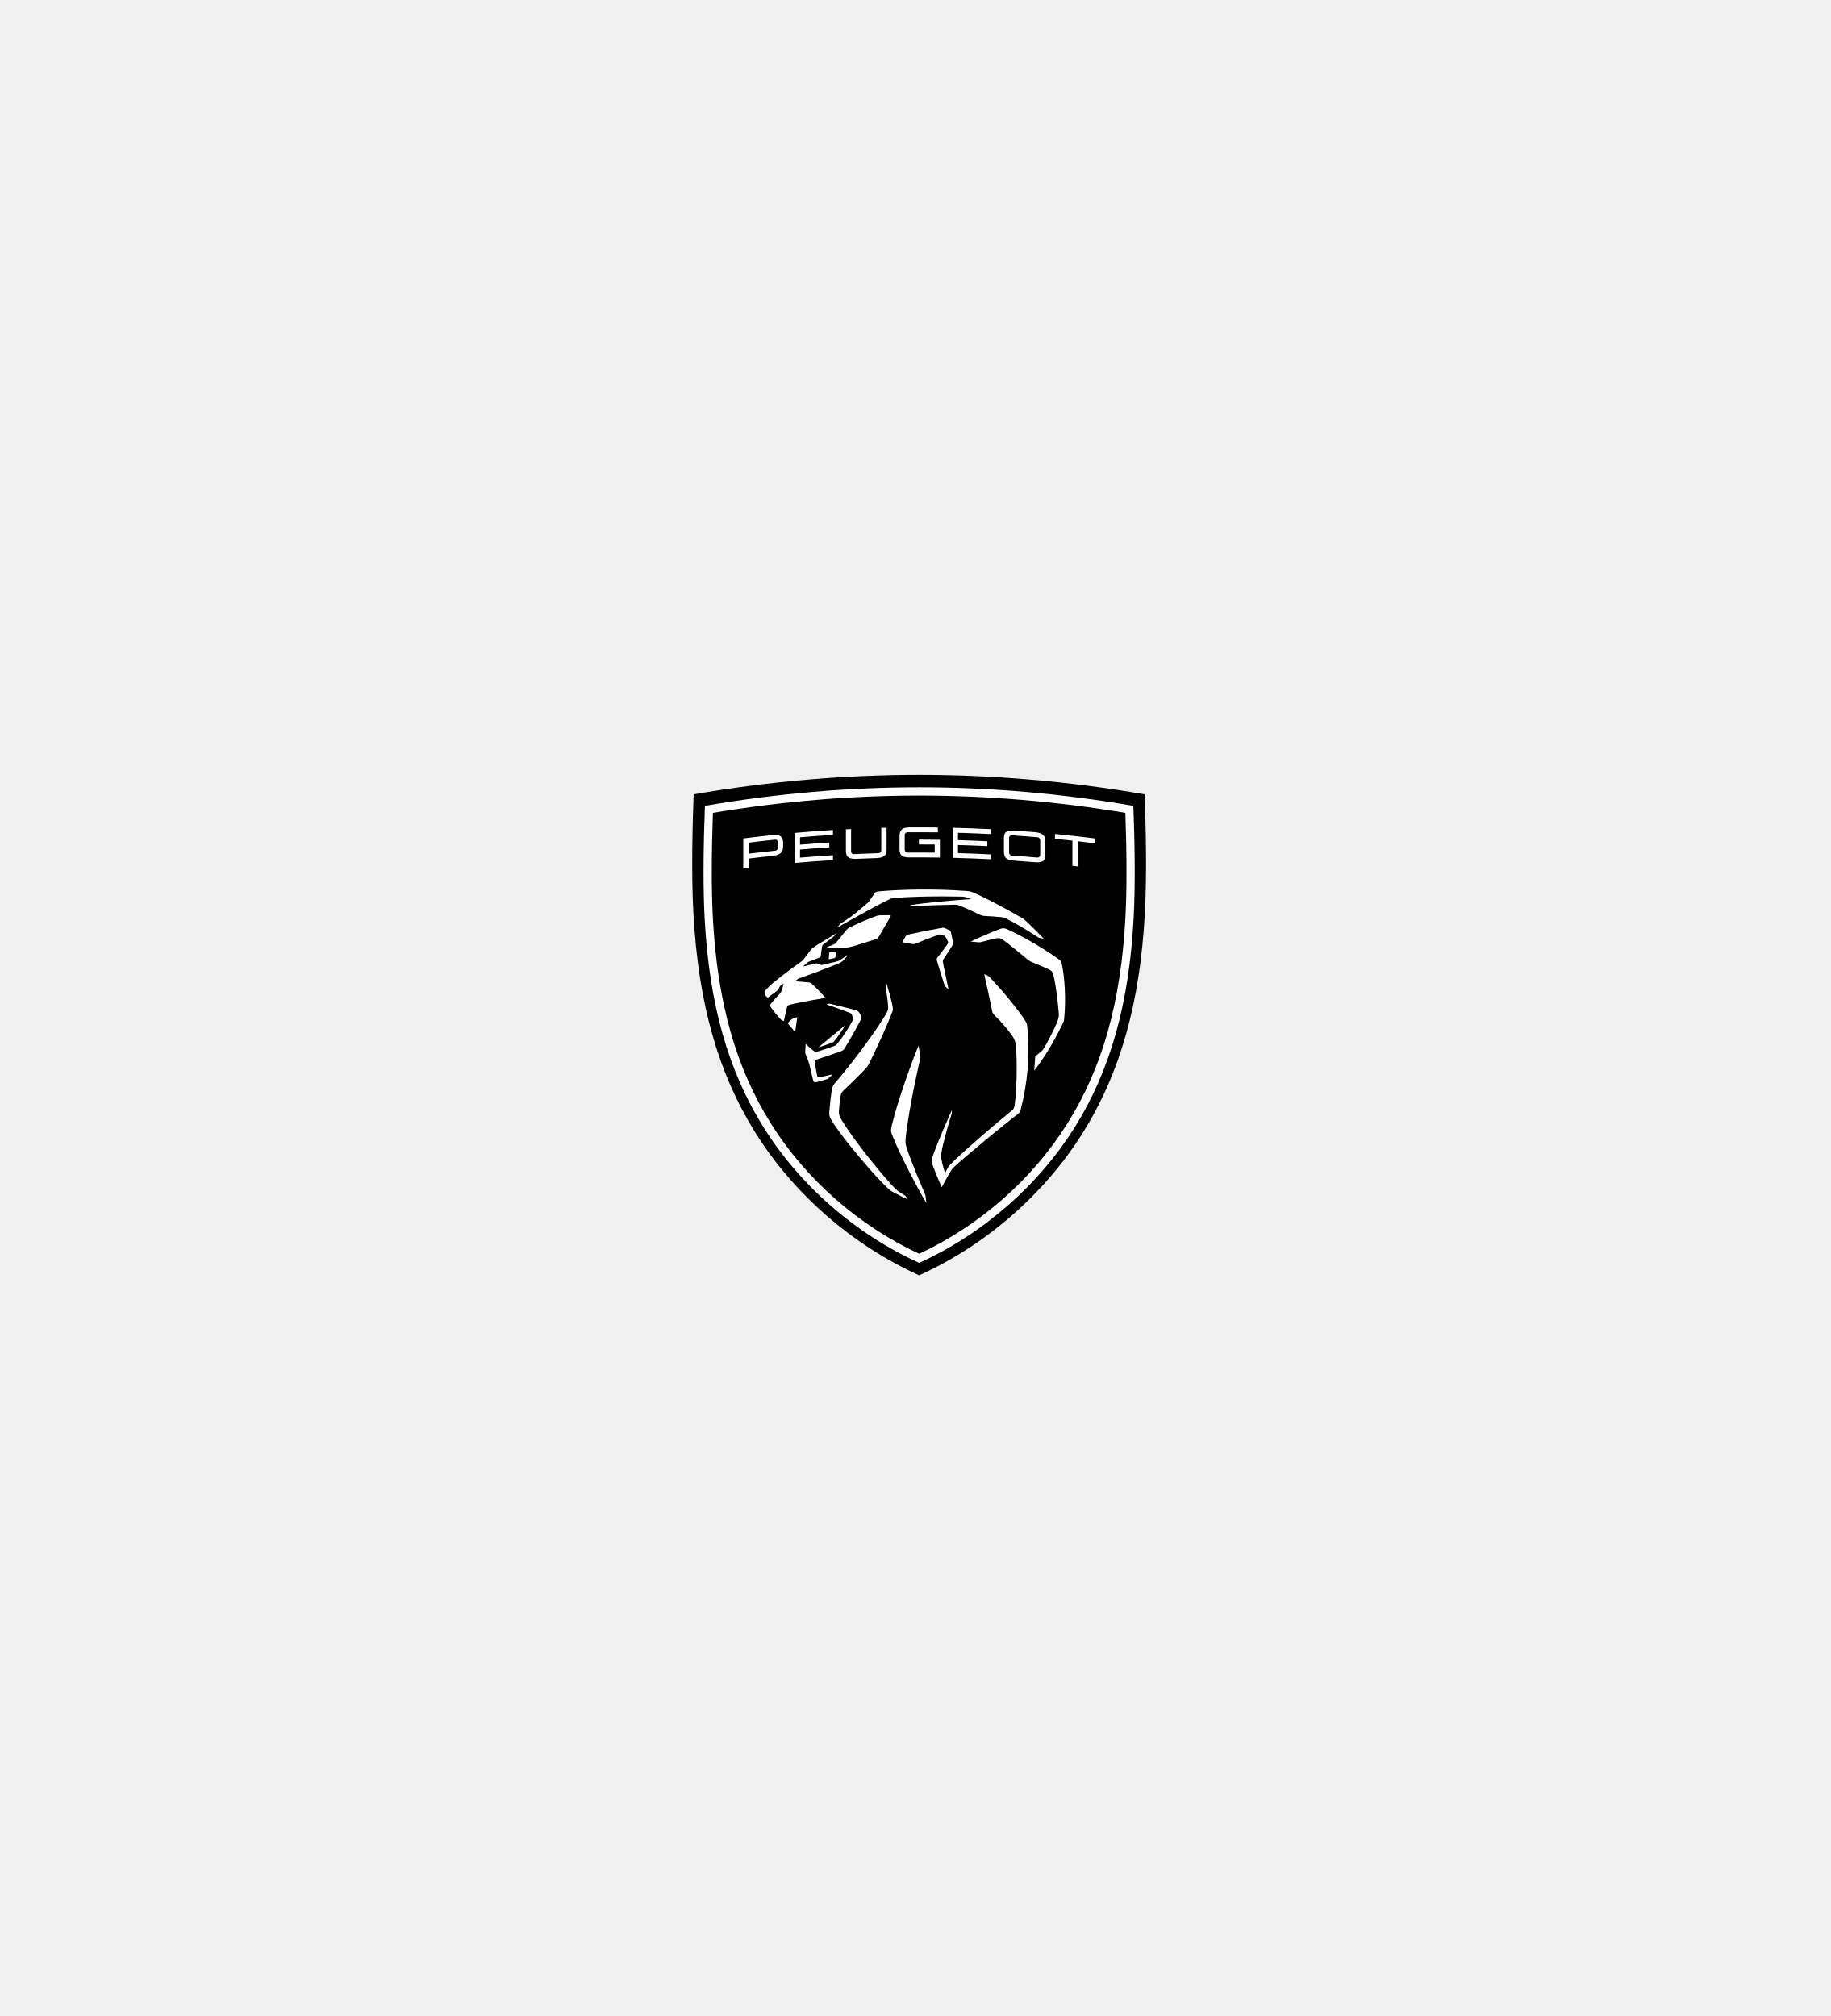
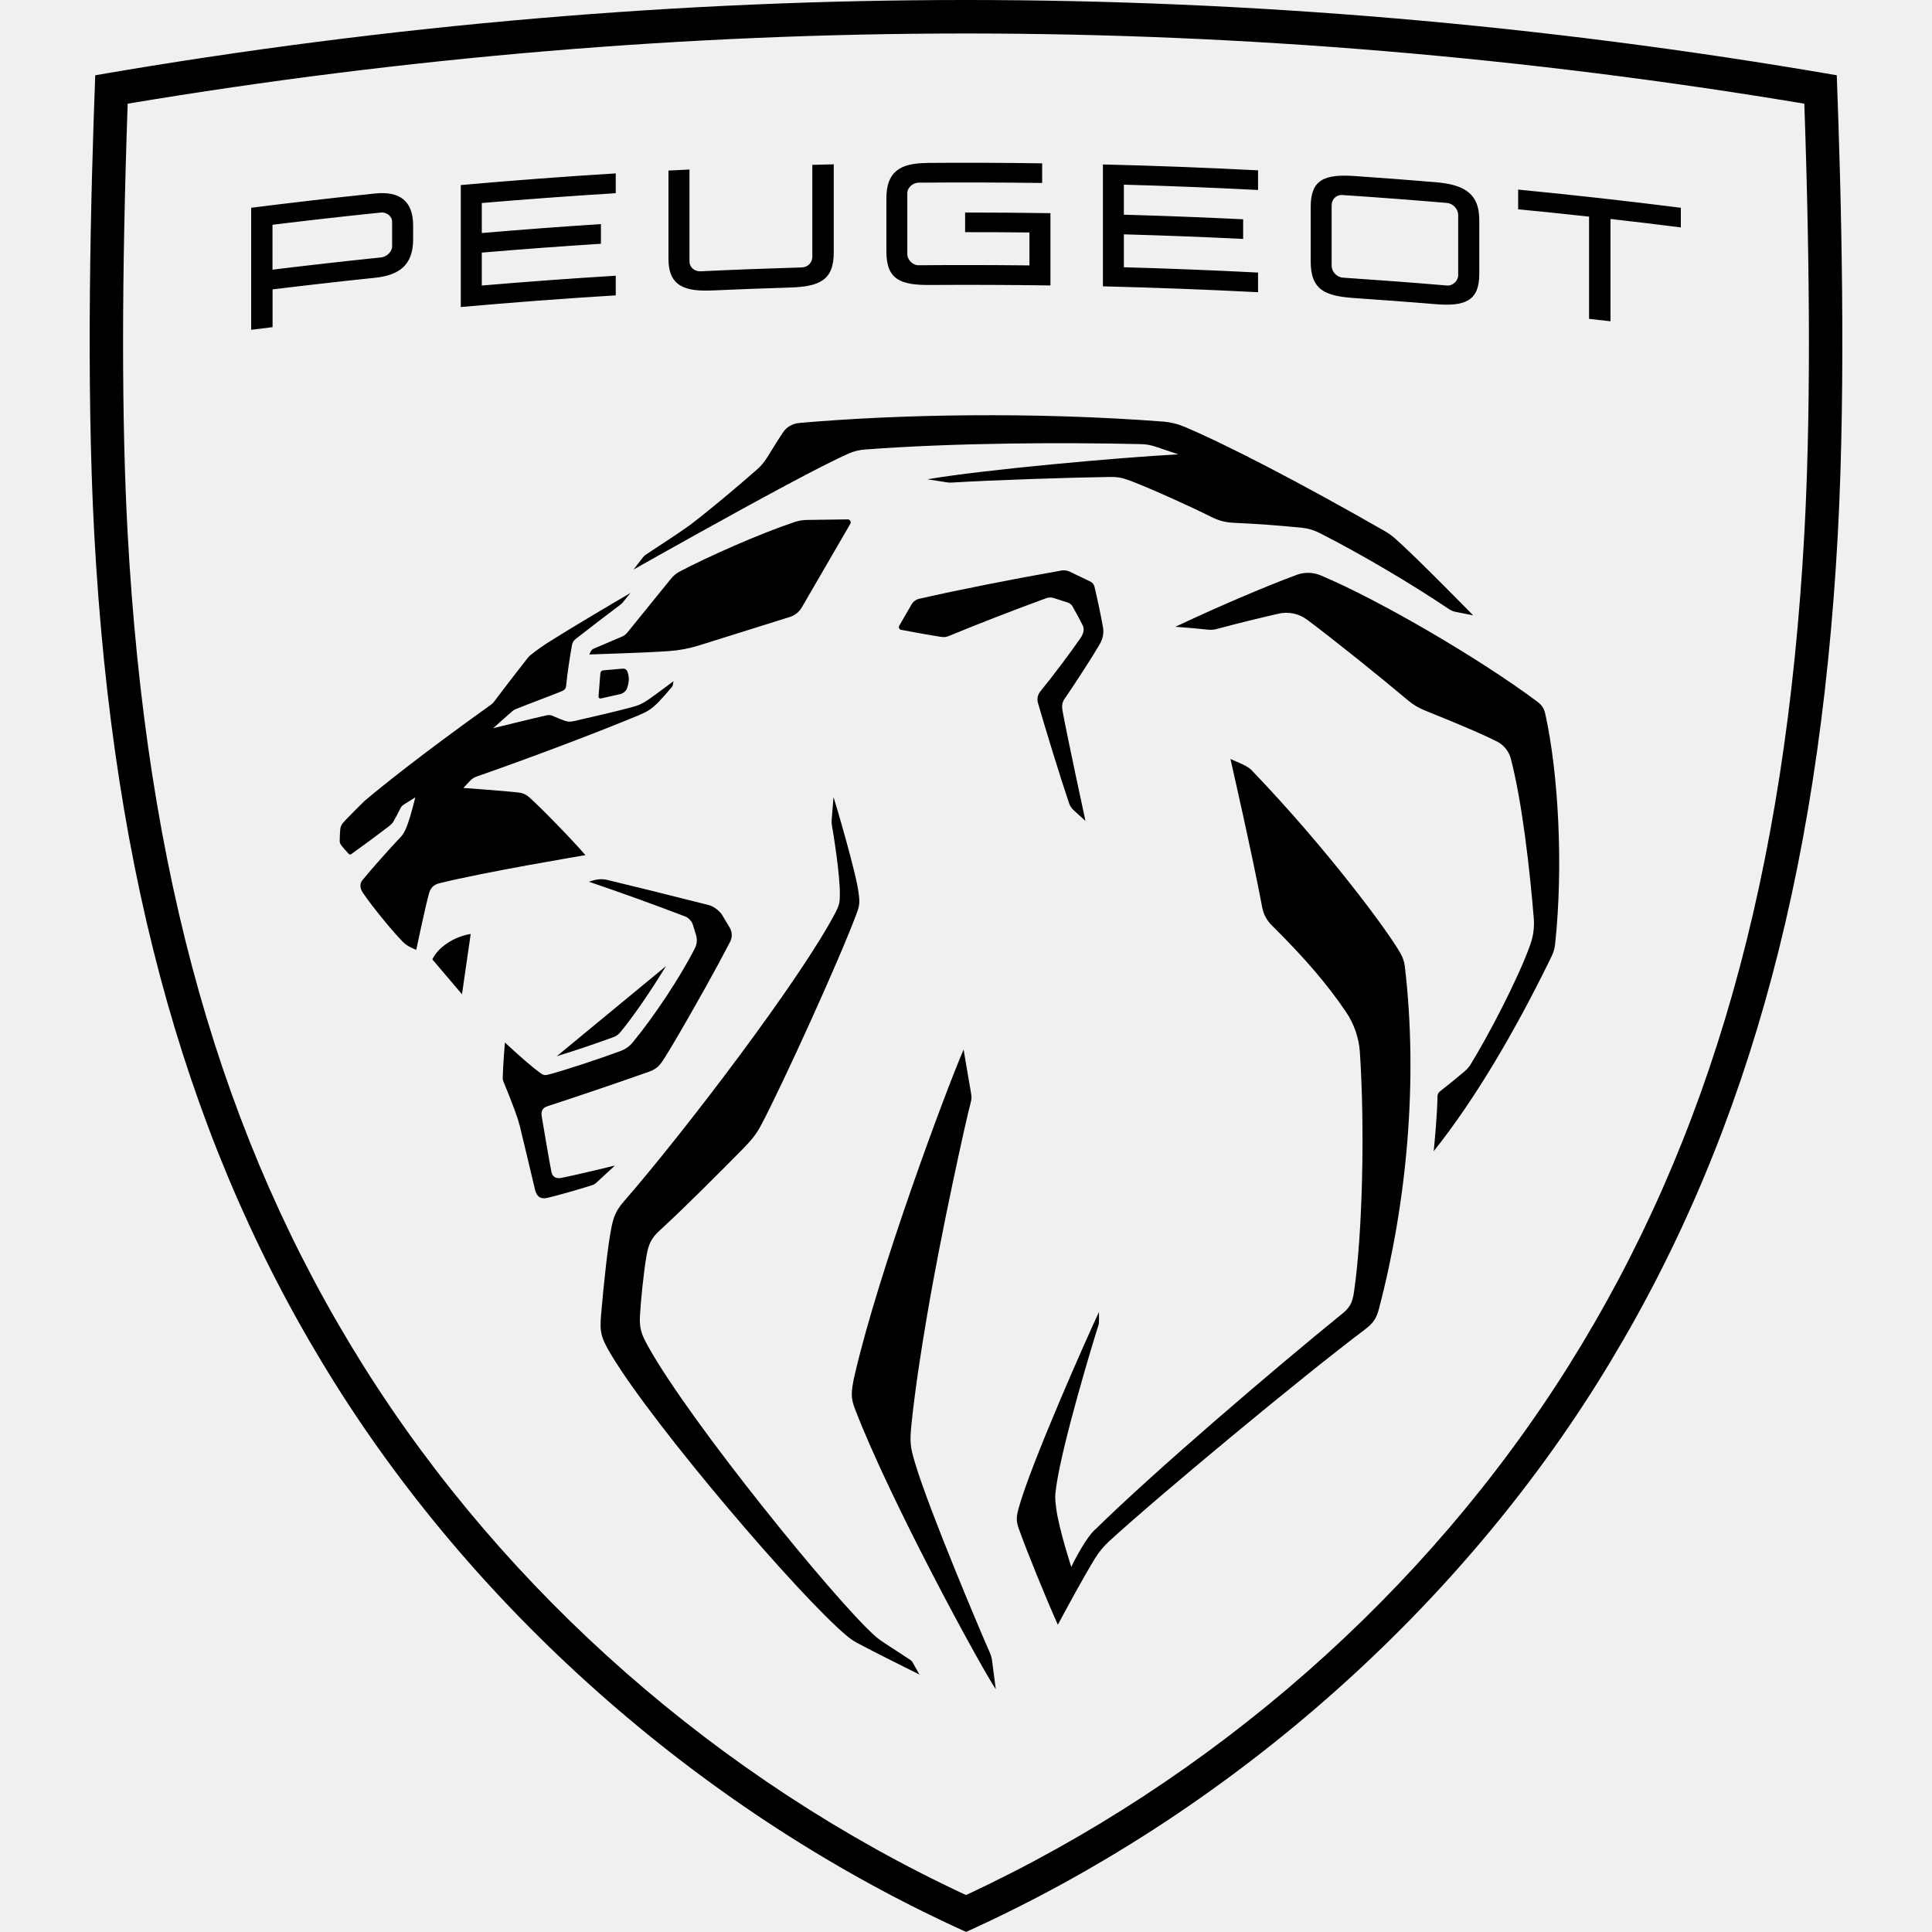
- <svg xmlns="http://www.w3.org/2000/svg" height="2500" width="2270" viewBox="-689.615 -33.693 1825.81 533.289">
-   <g fill="none" fill-rule="evenodd">
-     <path d="M226.913.404c72.722 0 148.204 6.213 224.82 19.447 1.143 30.737 2.441 78.248.261 118.565-4.883 89.889-24.65 159.658-62.233 219.57-37.464 59.738-95.476 111.104-162.848 141.61-67.373-30.506-125.39-81.872-162.854-141.61-37.577-59.912-57.35-129.681-62.228-219.57-2.19-40.317-.888-87.828.257-118.565C78.703 6.617 154.19.404 226.913.404" fill="#010101" />
-     <g fill="#fff">
-       <path d="M226.913 12.85c69.096 0 140.814 5.903 213.61 18.476 1.087 29.205 2.32 74.348.249 112.654-4.64 85.407-23.423 151.697-59.13 208.622-35.597 56.759-90.716 105.564-154.73 134.549C162.9 458.166 107.776 409.36 72.18 352.602c-35.703-56.925-54.49-123.215-59.126-208.622-.8-14.733-1.11-30.478-1.125-45.938v-2.647c.026-23.796.724-46.738 1.369-64.069C86.093 18.753 157.817 12.85 226.913 12.85zm0 8.227c-68.118 0-137.272 5.796-205.648 17.237-1.5 43.326-1.5 77.8-.01 105.221 4.553 83.953 22.945 148.998 57.878 204.692 34.929 55.69 87.304 101.692 147.78 129.876 60.47-28.184 112.85-74.186 147.778-129.876 34.934-55.694 53.322-120.74 57.879-204.692 1.49-27.422 1.49-61.895-.01-105.221-68.375-11.441-137.535-17.237-205.647-17.237z" />
-       <path d="M226.317 270.477s1.345 7.993 1.755 10.313c.229 1.313.277 1.664-.054 2.954-1.075 4.144-6.04 25.994-10.016 48.359l-.62 3.533c-1.623 9.421-3.026 18.772-3.843 26.772-.463 4.546-.312 5.634.886 9.668 3.398 11.396 15.962 41.172 18.374 46.602.268.6.428 1.23.507 1.88l.906 7.022c-4.025-6.09-25.898-46.358-34.49-68.659-1.014-2.627-1.208-3.92-.087-8.75 5.974-25.62 22.14-69.157 26.682-79.694" />
-       <path d="M194.42 208.586s1.68 5.453 3.302 11.376l.566 2.101c1.024 3.86 1.937 7.668 2.268 10.078.317 2.32.263 2.945-.56 5.167-1.998 5.321-5.673 13.881-9.594 22.633l-1.69 3.753c-4.811 10.617-9.682 20.874-12.046 25.313-1.165 2.189-2.261 3.614-4.455 5.846-5.005 5.102-14.586 14.745-20.517 20.141-2.154 1.963-2.734 3.638-3.173 6.177-.706 4.077-1.408 11.036-1.604 14.63-.17 3.159.342 4.638 2.102 7.768 10.453 18.677 45.352 61.647 55.294 70.67.721.655 1.248 1.094 2.768 2.105 1.462.977 6.229 4.073 6.229 4.073.19.131.35.307.472.507l1.725 3.043-.451-.225-.745-.37-2.302-1.15-2.216-1.111c-3.396-1.707-7.445-3.76-9.574-4.91-.877-.472-1.7-1.029-2.465-1.668-11.644-9.688-47.323-51.51-57.815-68.971-2.617-4.361-2.885-5.772-2.534-9.898.657-7.68 1.676-17.34 2.569-21.573.54-2.554 1.1-4.053 3.055-6.308 6.567-7.573 14.578-17.57 22.383-27.827l2.744-3.628c11.83-15.735 22.726-31.486 26.796-39.509.93-1.826 1.008-2.46 1.028-4.184.053-5-1.54-14.737-1.96-17.198a4.69 4.69 0 0 1-.048-1.167zM291.795 199.202l3.017 1.313a7.317 7.317 0 0 1 2.377 1.656c18.496 19.336 33.286 39.385 36.25 44.668.57 1.016.959 2.032 1.101 3.193 3.324 28.2.467 58.073-6.321 84.06-.614 2.344-1.301 3.545-3.553 5.239-7.247 5.461-18.067 14.169-28.827 23.048l-3.39 2.805c-12.962 10.75-25.275 21.274-30.5 26.116a19.7 19.7 0 0 0-3.392 4.126c-2.45 3.99-6.191 10.855-8.028 14.263l-.513.954-.582 1.087c-2.437-5.327-7.749-18.325-9.572-23.58-.594-1.713-.701-2.612-.073-4.907 2.973-10.893 17.023-42.563 19.757-48.292l.005 2.344c0 .342-.053.679-.16 1.001-1.234 3.745-8.787 28.707-10.322 39.532-.341 2.407-.312 3.057 0 5.42.672 5.055 3.689 14.321 3.689 14.321s1.788-3.74 3.455-6.269c.819-1.24 1.31-1.836 2.646-3.164 6.755-6.693 18.279-17.038 30.281-27.44l4.25-3.668c9.22-7.928 18.425-15.641 25.696-21.535 1.891-1.533 2.597-2.559 3.017-5.468 2.086-14.337 2.69-40.069 1.432-58.795-.239-3.536-1.384-6.954-3.372-9.889-4.561-6.752-10.015-13.144-18.285-21.352a8.213 8.213 0 0 1-2.286-4.322c-2.412-12.89-7.797-36.465-7.797-36.465M135.393 229.026a6.519 6.519 0 0 1 3.543-.13c5.273 1.269 16.433 4.007 24.87 6.17 1.184.303 2.66 1.412 3.29 2.462l1.837 3.06a3.606 3.606 0 0 1 .116 3.507c-1.533 2.979-3.72 7.01-6.032 11.169l-1.75 3.128c-3.22 5.723-6.426 11.245-8.247 14.151-1.199 1.92-1.866 2.768-4 3.525-8.3 2.925-18.608 6.422-24.734 8.409-1.252.406-1.676 1.167-1.433 2.558.44 2.535 1.852 11.138 2.394 13.648.2.927.94 1.666 2.314 1.402 3.621-.689 13.261-3.052 13.261-3.052s-2.841 2.632-4.542 4.184a2.846 2.846 0 0 1-1.077.64c-2.627.878-9.04 2.68-11.038 3.12-1.56.337-2.554-.278-2.954-2.046 0 0-2.734-11.66-3.723-15.625a31.162 31.162 0 0 0-.502-1.724c-.74-2.295-2.52-6.806-3.523-9.17a2.12 2.12 0 0 1-.172-.869c.03-2.7.527-8.726.527-8.726s5.902 5.542 8.758 7.544c.643.454 1.028.547 1.818.347 3.922-1.01 12.943-3.999 17.895-5.855a6.885 6.885 0 0 0 2.89-2.07c5.122-6.196 11.546-15.835 15.254-23.106.512-1 .61-2.149.288-3.223l-.8-2.636c-.233-.772-1.047-1.641-1.798-1.93a673.109 673.109 0 0 0-23.695-8.554z" />
-       <path d="M308.016 153.978a8.025 8.025 0 0 1 5.912.137c14.63 6.152 39.231 20.625 52.906 30.82 1.32.987 1.847 1.666 2.193 3.257 3.212 14.63 4.43 37.242 2.408 56.28-.147 1.368-.42 2.188-1.13 3.648-8.666 17.75-18.418 34.454-28.681 47.34l.02-.211c.134-1.372.87-9.11.91-13.295.005-.474.225-.909.6-1.196 1.905-1.485 4.522-3.595 6.004-4.878.721-.626 1.12-1.095 1.496-1.7 4.182-6.767 11.657-20.938 14.67-29.463a15.613 15.613 0 0 0 .848-6.485c-.966-11.88-2.827-28.34-5.6-39.083-.473-1.83-1.682-3.379-3.363-4.243-2.393-1.23-7.086-3.374-17.774-7.666a15.065 15.065 0 0 1-4.084-2.446c-7.007-5.899-17.964-14.742-24.781-19.83a8.49 8.49 0 0 0-6.964-1.48c-4.967 1.129-11.288 2.7-14.845 3.667-1.21.327-1.687.357-2.934.21a98.73 98.73 0 0 0-2.372-.237l-1.336-.118c-1.554-.133-3.011-.246-3.582-.29l-.254-.019c11.593-5.454 22.75-10.16 29.733-12.72M153.33 250.003c-3.626 5.976-7.958 12.324-11.233 16.29-.43.517-1 .918-1.647 1.161-3.583 1.344-9.553 3.365-13.949 4.708zM105.409 242.156l-2.14 14.79-7.276-8.555c1.326-2.875 5.2-5.59 9.416-6.235M144.6 158.42l-1.987 2.452c-.113.107-.22.21-.332.322-1.75 1.294-9.113 6.943-11.107 8.525-.565.45-.789.84-.92 1.548-.449 2.5-1.195 7.251-1.414 9.883-.063.772-.395 1.153-1.18 1.47-3.416 1.392-7.465 2.856-10.74 4.17-.702.278-.897.386-1.311.703-.327.254-4.679 4.145-4.679 4.145s9.46-2.333 12.93-3.12c.828-.185 1.184-.136 1.95.225.715.332 1.91.806 2.538 1.035.965.357 1.477.342 2.544.107 3.908-.873 10.483-2.436 13.982-3.349 1.818-.473 2.812-.967 4.352-2.046 1.676-1.167 5.921-4.355 5.921-4.355s-.078.56-.136.873c-.044.27-.142.42-.317.63a79.939 79.939 0 0 1-3.124 3.511c-1.72 1.782-2.748 2.417-4.907 3.32-9.942 4.151-26.931 10.596-39.676 15.016-.833.292-1.194.532-1.812 1.166-.673.684-1.57 1.68-1.57 1.68s10.39.757 13.563 1.123c1.028.118 1.764.454 2.55 1.133 2.606 2.246 11.237 11.148 13.82 14.239 0 0-24.538 4.087-35.907 6.914-1.404.347-2.106 1.24-2.423 2.368-.94 3.31-3.158 13.955-3.158 13.955s-.79-.253-1.89-.888c-.756-.435-1.142-.797-1.97-1.675-2.69-2.847-7.11-8.297-9.235-11.456-.623-.932-.887-2.118-.107-3.071 2.305-2.842 6.935-8.027 9.488-10.693.274-.288.62-.791.985-1.514.86-1.71 1.992-6.041 2.386-7.605l.127-.505.016-.07-.068.044-.467.294-2.092 1.318c-.658.42-.838.601-1.11 1.177a52.97 52.97 0 0 1-1.692 3.194c-.18.312-.663.795-.92.996-3.261 2.494-6.863 5.176-9.426 6.982-.176.122-.4.069-.551-.078-.327-.327-1.696-1.885-1.94-2.251a1.63 1.63 0 0 1-.297-.967c-.004-.65.059-1.792.122-2.642.078-1.005.366-1.484 1.589-2.753 1.37-1.422 2.86-2.915 4.43-4.449 3.845-3.242 13.553-11.132 30.888-23.525.326-.235.624-.509.863-.836 1.823-2.46 6.993-9.179 8.27-10.776.18-.225.38-.435.609-.615 2.042-1.616 3.051-2.315 5.122-3.623 4.83-3.048 14.182-8.604 19.42-11.656M250.26 152.924a3.55 3.55 0 0 1 2.139.293l5.064 2.427c.497.24.862.693.994 1.24.687 2.9 1.53 6.744 2.095 10.01a5.922 5.922 0 0 1-.711 3.941c-2.096 3.648-6.4 10.21-8.807 13.736-.535.79-.6 1.748-.433 2.69 1.091 6.045 5.643 27.154 5.643 27.154l-2.866-2.612c-.57-.528-.945-1.084-1.189-1.812-2.037-5.972-5.848-18.448-7.602-24.517a3.147 3.147 0 0 1 .59-2.866c2.987-3.633 7.339-9.443 9.883-13.125.711-1.036.945-2.178.526-3.033-.584-1.2-1.57-3.027-2.514-4.683a2.091 2.091 0 0 0-1.18-.966l-3.436-1.104a2.854 2.854 0 0 0-1.837.034c-7.486 2.72-17.555 6.641-23.714 9.2-.902.375-1.272.405-2.364.24-1.784-.265-6.98-1.197-9.528-1.676a.68.68 0 0 1-.453-1.011l3.022-5.244a2.912 2.912 0 0 1 1.885-1.391c9.718-2.218 22.57-4.766 34.792-6.925" />
-       <path d="M142.725 177.008c.463-.04.901.22 1.082.644.609 1.422.443 3.008-.147 4.365-.229.553-.935 1.09-1.515 1.216l-4.85 1.08a.448.448 0 0 1-.54-.47l.453-5.703a.788.788 0 0 1 .721-.722zM197.9 140.362c.561-.005.911.6.634 1.084l-11.823 20.396a5.224 5.224 0 0 1-3.065 2.49l-22.17 6.948c-2.574.782-4.747 1.202-7.427 1.407-4.918.371-19.524.83-19.524.83l.322-.693c.152-.328.42-.586.75-.728l6.911-2.94c.517-.22.97-.556 1.316-.99L154.498 155c.57-.703 1.315-1.377 2.11-1.797 7.051-3.715 19.591-9.297 28.373-12.236.829-.279 1.944-.454 2.817-.464z" />
-       <path d="M186.048 116.677c24.465-2.153 57.57-2.74 89.195-.342a16.54 16.54 0 0 1 5.21 1.265c10.36 4.365 28.743 13.916 49.183 25.63.902.518 1.75 1.124 2.53 1.812 5.414 4.78 19.133 18.843 19.133 18.843l-4.279-.85a4.508 4.508 0 0 1-1.667-.693c-8.655-5.825-21.292-13.409-31.883-18.755a11.687 11.687 0 0 0-4.016-1.182c-5.15-.551-12.115-1.035-16.671-1.22-2.247-.093-3.777-.47-5.975-1.588-4.201-2.133-14.377-6.757-19.446-8.696-2.168-.83-3.275-1.025-5.399-.991-8.71.127-28.55.762-38.681 1.391-.352.02-.687.005-1.029-.048l-4.83-.757c13.696-2.363 47.547-5.386 61.558-6.123l-5.702-1.91a11.72 11.72 0 0 0-3.412-.59 850.329 850.329 0 0 0-18.585-.22h-3c-13.298.026-30.41.353-46.19 1.543a12.046 12.046 0 0 0-3.992.996c-6.374 2.805-21.918 11.249-37.508 19.923l-3.461 1.929c-4.031 2.25-8.019 4.487-11.806 6.62 0 0 1.945-2.505 2.32-2.993.332-.425.434-.503.882-.796.627-.412 2.765-1.823 4.922-3.255l1.597-1.063a286.24 286.24 0 0 0 3.101-2.088c.322-.22.526-.377.931-.68 4.694-3.544 12.101-9.794 16.516-13.667 1-.873 1.848-1.89 2.544-3.022 1.428-2.315 2.988-4.824 3.948-6.216.819-1.206 2.217-2.05 3.962-2.207" />
-       <g>
-         <path d="M91.286 68.214v3.39c0 6.27-3.378 8.803-9.42 9.433-8.359.874-16.717 1.822-25.06 2.847v9.263c-1.75.214-3.504.429-5.254.654V63.864a1405.46 1405.46 0 0 1 30.313-3.506c6.043-.625 9.42 1.728 9.42 7.856zm-7.71-3.199l-.151.011c-8.88.918-17.755 1.92-26.62 3.008v11.02c8.865-1.083 17.74-2.089 26.62-3.002 1.36-.146 2.724-1.392 2.724-2.696v-6.064c0-1.322-1.266-2.33-2.573-2.277zM362.342 59.388a1408.785 1408.785 0 0 1 39.928 4.472v4.83c-5.745-.728-11.501-1.421-17.261-2.076v25.113c-1.75-.2-3.5-.396-5.259-.59V66.023c-5.795-.64-11.604-1.24-17.408-1.807zM140.997 55.453v4.824c-10.96.679-21.916 1.484-32.861 2.417v7.373c9.737-.835 19.478-1.562 29.226-2.187v4.83c-9.748.624-19.49 1.351-29.226 2.182v8.09a1373.24 1373.24 0 0 1 32.861-2.417v4.825a1393.79 1393.79 0 0 0-38.003 2.866V58.314a1396.538 1396.538 0 0 1 38.003-2.861M322.282 56.065c6.579.455 13.149.948 19.723 1.495 6.506.537 10.8 2.368 10.8 9.219v13.369c0 6.724-3.709 7.935-10.8 7.349-6.574-.542-13.144-1.04-19.723-1.49-7.164-.483-10.814-1.87-10.814-8.984v-13.37c0-6.713 3.323-8.095 10.814-7.588zm-5.668 7.193v14.805c0 1.372 1.174 2.813 2.74 2.92 8.533.566 17.056 1.21 25.58 1.934 1.364.117 2.73-1.138 2.73-2.505v-14.81c0-1.562-1.366-2.857-2.73-2.974a1364.667 1364.667 0 0 0-25.58-1.929c-1.566-.107-2.74.991-2.74 2.56zM260.495 53.211c12.691.303 25.377.781 38.063 1.436v4.824a1398.97 1398.97 0 0 0-32.911-1.299v7.368c9.761.274 19.518.645 29.27 1.118v4.83c-9.752-.474-19.509-.85-29.27-1.119v8.087c10.975.302 21.945.737 32.91 1.303v4.824a1415.741 1415.741 0 0 0-38.062-1.435zM194.46 53.185V74.84c0 6.85-3.592 8.355-10.829 8.58-6.302.195-12.603.43-18.905.713-6.715.302-10.818-.977-10.818-7.76V54.719l5.146-.264v22.569c0 1.372 1.175 2.49 2.734 2.417 8.26-.386 16.516-.698 24.777-.937 1.57-.044 2.612-1.245 2.612-2.618V53.317c1.76-.049 3.519-.093 5.283-.132M217.218 52.84c9.46-.067 18.919-.033 28.373.094v4.824c-10.107-.132-20.22-.16-30.333-.078-1.369.014-2.739 1.201-2.739 2.573v15c0 1.373 1.37 2.73 2.74 2.716 9.07-.079 18.134-.064 27.203.039v-8.091c-5.263-.06-10.526-.089-15.785-.084v-4.829c6.979 0 13.958.054 20.937.156V82.9c-9.806-.147-19.611-.186-29.416-.127-7.18.05-10.83-1.191-10.83-8.174V61.552c0-6.519 3.26-8.663 9.85-8.711" />
-       </g>
-     </g>
-   </g>
+ <svg xmlns="http://www.w3.org/2000/svg" role="img" viewBox="0 0 24 24">
+   <path d="M12 0c3.499 0 7.131.299 10.817.935.055 1.478.117 3.762.013 5.7-.235 4.322-1.186 7.676-2.994 10.556-1.803 2.872-4.594 5.342-7.835 6.808-3.242-1.467-6.033-3.936-7.836-6.808-1.808-2.88-2.759-6.235-2.994-10.556-.105-1.938-.043-4.223.012-5.7C4.869.299 8.501 0 12 0zm0 .416c-3.449 0-6.951.293-10.414.872-.076 2.192-.076 3.937-.001 5.324.231 4.248 1.162 7.539 2.931 10.357 1.769 2.818 4.421 5.146 7.484 6.572 3.062-1.426 5.715-3.754 7.484-6.572 1.769-2.818 2.7-6.109 2.931-10.357.075-1.388.075-3.132-.001-5.324C18.951.71 15.449.416 12.0.416zM11.97 13.036s.068.405.089.522c.012.067.014.084-.003.149-.048.17-.363 1.59-.538 2.626-.082.477-.153.95-.195 1.355-.023.23-.016.285.045.489.172.577.808 2.083.93 2.358a.329.329 0 0 1 .026.095l.046.355c-.204-.308-1.312-2.346-1.746-3.474-.051-.133-.061-.198-.004-.443.302-1.296 1.121-3.499 1.351-4.032zm-1.615-3.132c.031.091.291.981.311 1.192.016.117.013.149-.028.261-.228.606-.916 2.113-1.181 2.616-.059.111-.115.183-.226.296-.254.258-.739.746-1.039 1.019-.109.099-.139.184-.161.313-.036.206-.071.558-.081.74-.009.16.017.235.106.393.529.945 2.297 3.119 2.8 3.576.036.033.063.055.14.106.074.049.315.206.315.206a.085.085 0 0 1 .024.026l.087.154c-.226-.112-.587-.293-.774-.393a.753.753 0 0 1-.125-.085c-.59-.49-2.396-2.606-2.928-3.49-.133-.221-.146-.292-.128-.501.033-.389.085-.877.13-1.092.027-.129.056-.205.155-.319.753-.865 2.206-2.774 2.629-3.591.047-.092.051-.124.052-.212.003-.253-.078-.746-.099-.87a.238.238 0 0 1-.003-.059l.023-.288zm4.931-.475c.081.038.214.08.273.15.937.978 1.686 1.993 1.836 2.26.029.051.049.103.056.162.168 1.427.024 2.938-.32 4.253-.031.119-.066.179-.18.265-.761.571-2.569 2.072-3.176 2.63a.996.996 0 0 0-.172.209c-.153.251-.342.601-.462.825-.123-.27-.392-.927-.485-1.193-.03-.087-.035-.132-.004-.248.15-.551.862-2.154 1-2.444-.002.037.006.135-.008.169-.062.19-.445 1.453-.523 2-.017.122-.016.155 0 .274.034.256.187.725.187.725.017-.041.189-.384.309-.477.709-.698 2.197-1.972 3.05-2.664.096-.078.132-.13.153-.277.106-.725.136-2.027.073-2.975a1.012 1.012 0 0 0-.171-.5c-.231-.342-.507-.665-.926-1.081a.415.415 0 0 1-.116-.219c-.122-.652-.395-1.845-.395-1.845zm-7.92 1.509a.331.331 0 0 1 .179-.007c.267.064.832.203 1.259.312.06.015.135.071.167.124l.093.155a.182.182 0 0 1 .006.177 21.795 21.795 0 0 1-.305.565l-.089.158c-.163.29-.325.569-.418.716-.061.097-.095.14-.203.178-.42.148-.942.325-1.252.425-.063.021-.085.059-.073.13.022.128.094.564.121.691.01.047.048.084.117.071.183-.035.671-.154.671-.154s-.144.133-.23.212a.146.146 0 0 1-.054.032c-.133.044-.458.136-.559.158-.079.017-.129-.014-.15-.103 0 0-.139-.59-.189-.791a1.552 1.552 0 0 0-.025-.087c-.037-.116-.128-.344-.178-.464a.108.108 0 0 1-.009-.044c.002-.137.027-.442.027-.442s.299.28.444.382c.033.023.052.028.092.018.199-.051.655-.202.906-.296a.347.347 0 0 0 .146-.105c.259-.314.585-.801.772-1.169a.219.219 0 0 0 .015-.163l-.041-.133c-.012-.039-.053-.083-.091-.098a34.025 34.025 0 0 0-1.2-.433l.049-.015zm8.742-3.797a.407.407 0 0 1 .299.007c.741.311 1.987 1.044 2.679 1.56.067.05.093.084.111.165.163.74.224 1.885.122 2.848-.007.069-.021.111-.057.185-.439.898-.933 1.743-1.452 2.395.008-.081.045-.462.047-.683a.076.076 0 0 1 .03-.06 9.058 9.058 0 0 0 .304-.247c.036-.032.057-.055.076-.086.212-.343.59-1.06.743-1.491a.787.787 0 0 0 .043-.328c-.049-.601-.143-1.434-.284-1.978a.334.334 0 0 0-.17-.215c-.121-.062-.359-.171-.9-.388a.763.763 0 0 1-.207-.124c-.355-.298-.91-.746-1.255-1.003a.43.43 0 0 0-.353-.075 21.499 21.499 0 0 0-.752.186c-.061.017-.085.018-.149.011-.101-.012-.301-.028-.382-.034.587-.276 1.152-.514 1.506-.644zM8.274 12c-.184.302-.403.624-.569.824a.199.199 0 0 1-.083.059 14.149 14.149 0 0 1-.706.238l1.359-1.121zm-2.427-.397l-.108.748-.368-.433c.067-.145.263-.283.477-.316zm-.687-1.699l-.133.084c-.033.021-.042.03-.056.059a2.697 2.697 0 0 1-.086.162c-.009.016-.034.04-.047.05a16.611 16.611 0 0 1-.477.353c-.009.006-.02.004-.028-.004-.017-.017-.086-.095-.098-.114a.082.082 0 0 1-.015-.049 2.033 2.033 0 0 1 .006-.134c.004-.051.018-.075.081-.139.069-.072.145-.147.224-.225.195-.164.686-.563 1.564-1.19a.193.193 0 0 0 .044-.042c.092-.124.354-.464.419-.545a.193.193 0 0 1 .031-.031 2.485 2.485 0 0 1 .26-.183c.244-.154.718-.435.983-.59l-.101.124c-.006.005-.011.011-.017.016a42.288 42.288 0 0 0-.562.431c-.029.023-.04.043-.047.078-.023.127-.06.367-.072.5-.003.039-.02.058-.06.074-.173.07-.378.144-.544.211-.036.014-.045.019-.066.036-.017.013-.237.21-.237.21s.479-.118.655-.158c.042-.009.06-.007.099.011.036.017.097.041.129.052.049.018.075.017.129.005.198-.044.531-.123.708-.17.092-.024.142-.049.22-.103.085-.059.3-.221.3-.221s-.004.029-.007.044a.059.059 0 0 1-.016.032 3.986 3.986 0 0 1-.158.178c-.087.09-.139.122-.248.168-.503.21-1.364.536-2.009.76-.042.015-.061.027-.092.059-.034.035-.08.085-.08.085s.526.038.687.057c.052.006.089.023.129.057.132.114.569.564.7.721 0 0-1.243.207-1.818.35-.071.018-.107.063-.123.12-.048.168-.16.706-.16.706s-.04-.013-.096-.045c-.038-.022-.058-.04-.1-.085-.136-.144-.36-.42-.468-.58-.032-.047-.045-.107-.005-.155.117-.144.351-.406.48-.541.014-.015.031-.04.05-.077.05-.103.104-.318.128-.414zm8.022-2.817a.18.18 0 0 1 .108.015l.256.123a.093.093 0 0 1 .05.063c.035.147.077.341.106.506a.299.299 0 0 1-.036.199c-.106.185-.324.517-.446.695-.027.04-.03.088-.022.136.055.306.286 1.374.286 1.374l-.145-.132a.21.21 0 0 1-.06-.092c-.103-.302-.296-.933-.385-1.241a.159.159 0 0 1 .03-.145c.151-.184.372-.478.5-.664.036-.052.048-.11.027-.153a4.614 4.614 0 0 0-.127-.237.106.106 0 0 0-.06-.049l-.174-.056a.145.145 0 0 0-.093.002c-.379.138-.889.336-1.201.466-.046.019-.064.021-.12.012-.09-.013-.353-.06-.482-.085a.034.034 0 0 1-.023-.051l.153-.265a.147.147 0 0 1 .096-.07c.492-.112 1.143-.241 1.762-.35zM7.737 8.306a.054.054 0 0 1 .055.033c.031.072.022.152-.007.221-.012.028-.047.055-.077.062l-.246.055a.023.023 0 0 1-.027-.024l.023-.289a.04.04 0 0 1 .036-.037l.243-.021zm2.794-1.854a.037.037 0 0 1 .032.055l-.599 1.032a.264.264 0 0 1-.155.126l-1.123.352a1.65 1.65 0 0 1-.376.071c-.249.019-.989.042-.989.042l.016-.035a.074.074 0 0 1 .038-.037l.35-.149a.169.169 0 0 0 .067-.05l.54-.666c.029-.036.067-.07.107-.091.357-.188.992-.47 1.437-.619a.508.508 0 0 1 .143-.024l.512-.007zm-.6-1.198c1.239-.109 2.915-.139 4.517-.017a.837.837 0 0 1 .264.064c.525.221 1.456.704 2.491 1.297a.776.776 0 0 1 .128.092c.274.242.969.954.969.954l-.217-.043a.228.228 0 0 1-.084-.035c-.438-.295-1.078-.678-1.615-.949a.592.592 0 0 0-.203-.06 14.69 14.69 0 0 0-.844-.062c-.114-.005-.191-.024-.303-.08-.213-.108-.728-.342-.985-.44-.11-.042-.166-.052-.273-.05-.441.006-1.446.038-1.959.07a.244.244 0 0 1-.052-.003l-.244-.038c.694-.12 2.408-.273 3.117-.31l-.289-.097a.596.596 0 0 0-.173-.03c-.97-.022-2.304-.018-3.432.067a.61.61 0 0 0-.202.05c-.323.142-1.11.569-1.899 1.008-.255.142-.529.295-.773.433 0 0 .099-.127.117-.151.017-.021.022-.025.045-.04.102-.068.411-.268.534-.358.238-.179.613-.496.836-.692a.668.668 0 0 0 .129-.153c.072-.117.151-.244.2-.315.041-.061.112-.104.201-.112zM4.655 2.404c.306-.032.477.087.477.398v.172c0 .317-.171.446-.477.477a71.255 71.255 0 0 0-1.269.144v.469c-.089.011-.177.022-.266.033V2.581a70.662 70.662 0 0 1 1.535-.177zm14.203-.049a71.245 71.245 0 0 1 2.022.226v.244a68.767 68.767 0 0 0-.874-.105v1.271a94.038 94.038 0 0 0-.266-.03V2.691a68.332 68.332 0 0 0-.881-.091v-.244zM7.649 2.156v.244a71.853 71.853 0 0 0-1.664.122v.373a68.573 68.573 0 0 1 1.48-.111v.244a70.541 70.541 0 0 0-1.48.11v.409a69.7 69.7 0 0 1 1.664-.122v.244a70.938 70.938 0 0 0-1.925.145v-1.515a70.535 70.535 0 0 1 1.925-.145zm8.633.415c0-.34.168-.41.548-.384.333.023.666.048.999.076.33.027.547.12.547.467v.676c0 .34-.188.402-.547.372a72.552 72.552 0 0 0-.999-.075c-.363-.025-.548-.095-.548-.455v-.676zm-2.581-.528c.643.015 1.285.04 1.927.073v.244a70.737 70.737 0 0 0-1.667-.066v.373c.494.014.988.033 1.482.057v.244a70.441 70.441 0 0 0-1.482-.057v.409a69.156 69.156 0 0 1 1.667.066v.244a71.29 71.29 0 0 0-1.927-.073v-1.515zm-3.344-.001v1.096c0 .347-.182.423-.548.434a68.029 68.029 0 0 0-.957.036c-.34.015-.548-.049-.548-.393V2.119l.261-.013v1.142c0 .069.059.126.139.122a70.12 70.12 0 0 1 1.255-.048c.08-.002.132-.063.132-.132v-1.142c.089-.003.178-.005.268-.007zm6.324.38c-.079-.005-.139.05-.139.13v.749c0 .069.059.142.139.148.432.029.864.061 1.295.098.069.006.138-.058.138-.127v-.749c0-.079-.069-.144-.138-.15a70.186 70.186 0 0 0-1.295-.098zm-5.172-.398c.479-.004.958-.002 1.437.005v.244a72.147 72.147 0 0 0-1.536-.004c-.069.001-.139.061-.139.13v.759c0 .069.069.138.139.137.459-.004.918-.003 1.378.002v-.409a66.592 66.592 0 0 0-.799-.004v-.244c.353 0 .707.003 1.06.008v.898a71.123 71.123 0 0 0-1.49-.006c-.363.003-.548-.06-.548-.414v-.66c0-.33.165-.438.499-.441zm-6.755.616l-.021 0a70.229 70.229 0 0 0-1.348.152V3.35a71.034 71.034 0 0 1 1.348-.152c.069-.007.138-.07.138-.136v-.307c0-.069-.069-.122-.138-.115l.021-0z" />
</svg>
